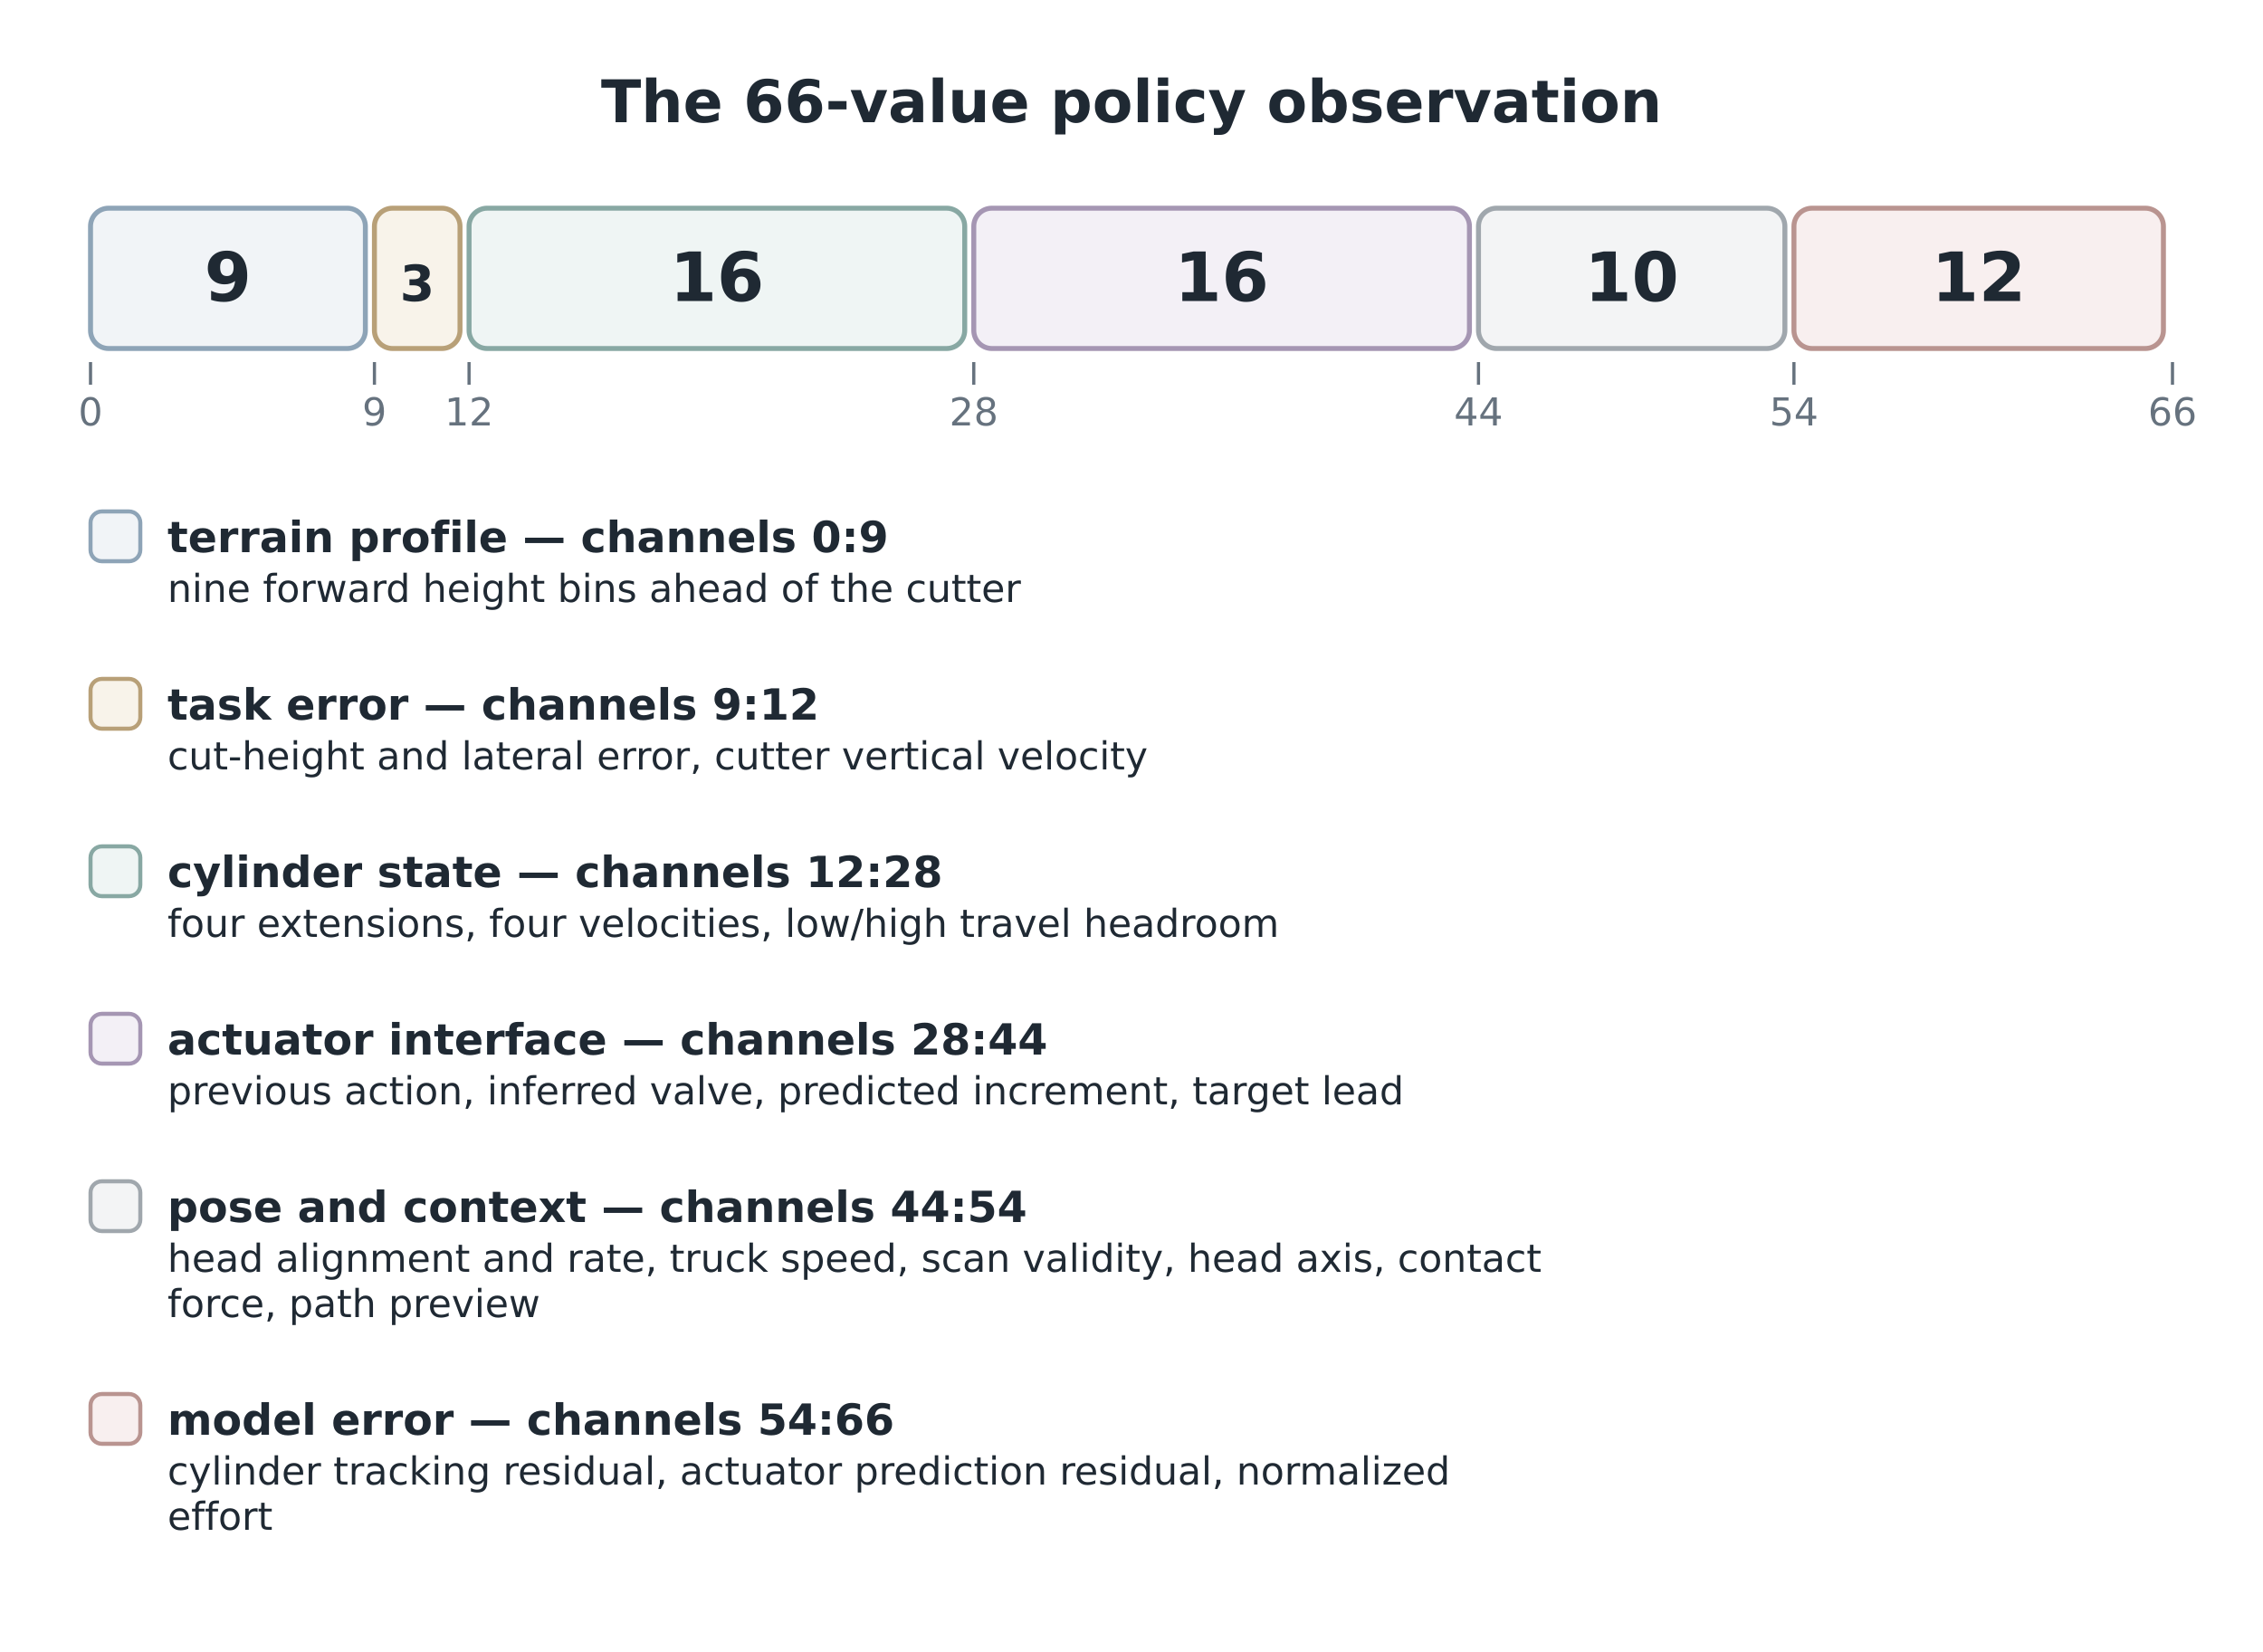
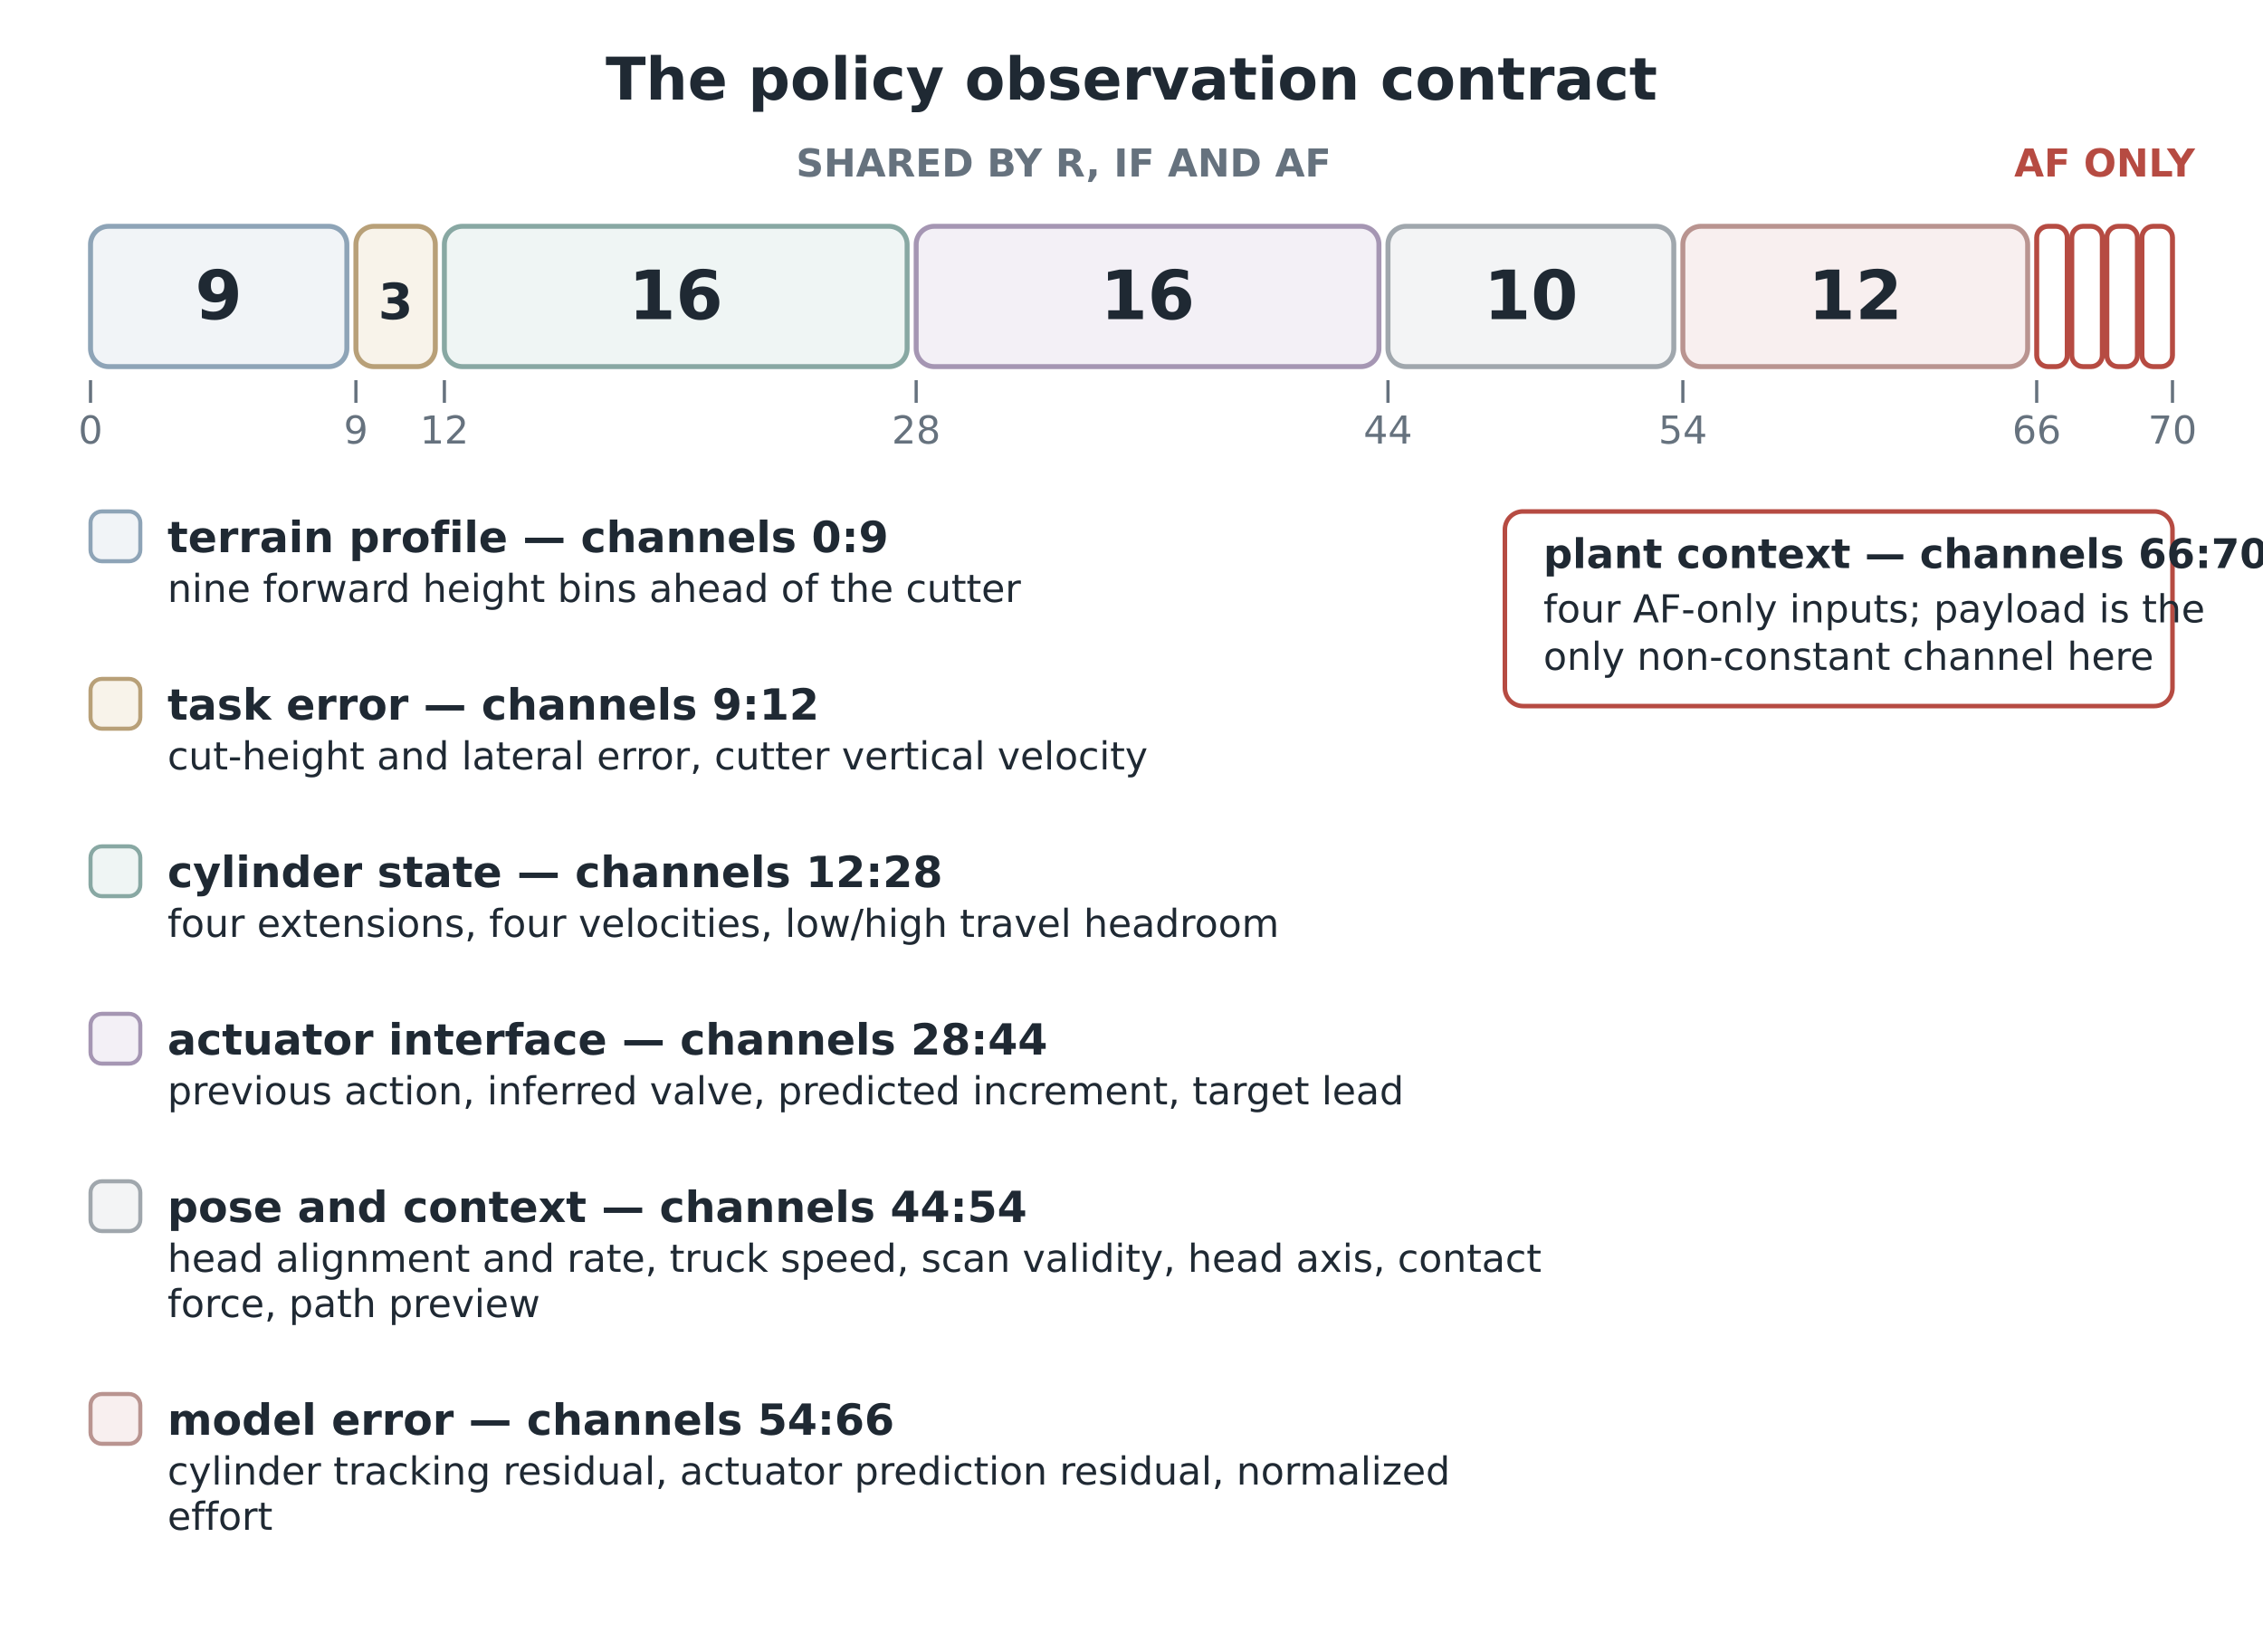
<svg xmlns="http://www.w3.org/2000/svg" width="1000" height="730" viewBox="0 0 1000 730">
  <rect width="1000" height="730" fill="#FFFFFF" />
  <defs>
    <marker id="arrowhead" markerWidth="9" markerHeight="7" refX="8.5" refY="3.5" orient="auto">
      <polygon points="0 0, 9 3.5, 0 7" fill="#1F2933" />
    </marker>
    <marker id="arrowgray" markerWidth="9" markerHeight="7" refX="8.5" refY="3.5" orient="auto">
      <polygon points="0 0, 9 3.5, 0 7" fill="#69737D" />
    </marker>
    <marker id="arrowpurple" markerWidth="9" markerHeight="7" refX="8.5" refY="3.5" orient="auto">
      <polygon points="0 0, 9 3.5, 0 7" fill="#7A52A8" />
    </marker>
    <marker id="arrowblue" markerWidth="9" markerHeight="7" refX="8.5" refY="3.5" orient="auto">
      <polygon points="0 0, 9 3.5, 0 7" fill="#2F5DA8" />
    </marker>
    <marker id="arroworange" markerWidth="9" markerHeight="7" refX="8.5" refY="3.5" orient="auto">
      <polygon points="0 0, 9 3.5, 0 7" fill="#C97816" />
    </marker>
    <marker id="arrowteal" markerWidth="9" markerHeight="7" refX="8.5" refY="3.5" orient="auto">
      <polygon points="0 0, 9 3.5, 0 7" fill="#16847A" />
    </marker>
  </defs>
-   <text x="500" y="54" font-family="DejaVu Sans, Arial, sans-serif" font-size="26" fill="#1F2933" font-weight="bold" font-style="normal" text-anchor="middle">The 66-value policy observation</text>
-   <rect x="40.0" y="92" width="121.455" height="62" rx="8" ry="8" fill="#F1F4F7" stroke="#8EA4B7" stroke-width="2.2" />
-   <text x="100.727" y="133" font-family="DejaVu Sans, Arial, sans-serif" font-size="30" fill="#1F2933" font-weight="bold" font-style="normal" text-anchor="middle">9</text>
-   <line x1="40.0" y1="160" x2="40.0" y2="170" stroke="#66727E" stroke-width="1.4" />
-   <text x="40.0" y="188" font-family="DejaVu Sans, Arial, sans-serif" font-size="17" fill="#66727E" font-weight="normal" font-style="normal" text-anchor="middle">0</text>
-   <rect x="165.455" y="92" width="37.818" height="62" rx="8" ry="8" fill="#F8F3EA" stroke="#B8A078" stroke-width="2.2" />
-   <text x="184.364" y="133" font-family="DejaVu Sans, Arial, sans-serif" font-size="22" fill="#1F2933" font-weight="bold" font-style="normal" text-anchor="middle">3</text>
-   <line x1="165.455" y1="160" x2="165.455" y2="170" stroke="#66727E" stroke-width="1.4" />
-   <text x="165.455" y="188" font-family="DejaVu Sans, Arial, sans-serif" font-size="17" fill="#66727E" font-weight="normal" font-style="normal" text-anchor="middle">9</text>
-   <rect x="207.273" y="92" width="219.03" height="62" rx="8" ry="8" fill="#EFF5F4" stroke="#88A8A3" stroke-width="2.2" />
-   <text x="316.788" y="133" font-family="DejaVu Sans, Arial, sans-serif" font-size="30" fill="#1F2933" font-weight="bold" font-style="normal" text-anchor="middle">16</text>
-   <line x1="207.273" y1="160" x2="207.273" y2="170" stroke="#66727E" stroke-width="1.4" />
-   <text x="207.273" y="188" font-family="DejaVu Sans, Arial, sans-serif" font-size="17" fill="#66727E" font-weight="normal" font-style="normal" text-anchor="middle">12</text>
-   <rect x="430.303" y="92" width="219.03" height="62" rx="8" ry="8" fill="#F3F0F6" stroke="#A596B3" stroke-width="2.2" />
-   <text x="539.818" y="133" font-family="DejaVu Sans, Arial, sans-serif" font-size="30" fill="#1F2933" font-weight="bold" font-style="normal" text-anchor="middle">16</text>
-   <line x1="430.303" y1="160" x2="430.303" y2="170" stroke="#66727E" stroke-width="1.4" />
-   <text x="430.303" y="188" font-family="DejaVu Sans, Arial, sans-serif" font-size="17" fill="#66727E" font-weight="normal" font-style="normal" text-anchor="middle">28</text>
-   <rect x="653.333" y="92" width="135.394" height="62" rx="8" ry="8" fill="#F3F4F5" stroke="#A0A7AD" stroke-width="2.2" />
-   <text x="721.03" y="133" font-family="DejaVu Sans, Arial, sans-serif" font-size="30" fill="#1F2933" font-weight="bold" font-style="normal" text-anchor="middle">10</text>
-   <line x1="653.333" y1="160" x2="653.333" y2="170" stroke="#66727E" stroke-width="1.4" />
-   <text x="653.333" y="188" font-family="DejaVu Sans, Arial, sans-serif" font-size="17" fill="#66727E" font-weight="normal" font-style="normal" text-anchor="middle">44</text>
-   <rect x="792.727" y="92" width="163.273" height="62" rx="8" ry="8" fill="#F8EFEF" stroke="#B99490" stroke-width="2.2" />
-   <text x="874.364" y="133" font-family="DejaVu Sans, Arial, sans-serif" font-size="30" fill="#1F2933" font-weight="bold" font-style="normal" text-anchor="middle">12</text>
-   <line x1="792.727" y1="160" x2="792.727" y2="170" stroke="#66727E" stroke-width="1.4" />
-   <text x="792.727" y="188" font-family="DejaVu Sans, Arial, sans-serif" font-size="17" fill="#66727E" font-weight="normal" font-style="normal" text-anchor="middle">54</text>
-   <line x1="960" y1="160" x2="960" y2="170" stroke="#66727E" stroke-width="1.4" />
-   <text x="960" y="188" font-family="DejaVu Sans, Arial, sans-serif" font-size="17" fill="#66727E" font-weight="normal" font-style="normal" text-anchor="middle">66</text>
+   <text x="500" y="44" font-family="DejaVu Sans, Arial, sans-serif" font-size="26" fill="#1F2933" font-weight="bold" font-style="normal" text-anchor="middle">The policy observation contract</text>
+   <text x="470.0" y="78" font-family="DejaVu Sans, Arial, sans-serif" font-size="17" fill="#66727E" font-weight="bold" font-style="normal" text-anchor="middle">SHARED BY R, IF AND AF</text>
+   <text x="930.0" y="78" font-family="DejaVu Sans, Arial, sans-serif" font-size="17" fill="#B64B42" font-weight="bold" font-style="normal" text-anchor="middle">AF ONLY</text>
+   <rect x="40.0" y="100" width="113.273" height="62" rx="8" ry="8" fill="#F1F4F7" stroke="#8EA4B7" stroke-width="2.2" />
+   <text x="96.636" y="141" font-family="DejaVu Sans, Arial, sans-serif" font-size="30" fill="#1F2933" font-weight="bold" font-style="normal" text-anchor="middle">9</text>
+   <line x1="40.0" y1="168" x2="40.0" y2="178" stroke="#66727E" stroke-width="1.4" />
+   <text x="40.0" y="196" font-family="DejaVu Sans, Arial, sans-serif" font-size="17" fill="#66727E" font-weight="normal" font-style="normal" text-anchor="middle">0</text>
+   <rect x="157.273" y="100" width="35.091" height="62" rx="8" ry="8" fill="#F8F3EA" stroke="#B8A078" stroke-width="2.2" />
+   <text x="174.818" y="141" font-family="DejaVu Sans, Arial, sans-serif" font-size="22" fill="#1F2933" font-weight="bold" font-style="normal" text-anchor="middle">3</text>
+   <line x1="157.273" y1="168" x2="157.273" y2="178" stroke="#66727E" stroke-width="1.4" />
+   <text x="157.273" y="196" font-family="DejaVu Sans, Arial, sans-serif" font-size="17" fill="#66727E" font-weight="normal" font-style="normal" text-anchor="middle">9</text>
+   <rect x="196.364" y="100" width="204.485" height="62" rx="8" ry="8" fill="#EFF5F4" stroke="#88A8A3" stroke-width="2.2" />
+   <text x="298.606" y="141" font-family="DejaVu Sans, Arial, sans-serif" font-size="30" fill="#1F2933" font-weight="bold" font-style="normal" text-anchor="middle">16</text>
+   <line x1="196.364" y1="168" x2="196.364" y2="178" stroke="#66727E" stroke-width="1.4" />
+   <text x="196.364" y="196" font-family="DejaVu Sans, Arial, sans-serif" font-size="17" fill="#66727E" font-weight="normal" font-style="normal" text-anchor="middle">12</text>
+   <rect x="404.848" y="100" width="204.485" height="62" rx="8" ry="8" fill="#F3F0F6" stroke="#A596B3" stroke-width="2.2" />
+   <text x="507.091" y="141" font-family="DejaVu Sans, Arial, sans-serif" font-size="30" fill="#1F2933" font-weight="bold" font-style="normal" text-anchor="middle">16</text>
+   <line x1="404.848" y1="168" x2="404.848" y2="178" stroke="#66727E" stroke-width="1.4" />
+   <text x="404.848" y="196" font-family="DejaVu Sans, Arial, sans-serif" font-size="17" fill="#66727E" font-weight="normal" font-style="normal" text-anchor="middle">28</text>
+   <rect x="613.333" y="100" width="126.303" height="62" rx="8" ry="8" fill="#F3F4F5" stroke="#A0A7AD" stroke-width="2.2" />
+   <text x="676.485" y="141" font-family="DejaVu Sans, Arial, sans-serif" font-size="30" fill="#1F2933" font-weight="bold" font-style="normal" text-anchor="middle">10</text>
+   <line x1="613.333" y1="168" x2="613.333" y2="178" stroke="#66727E" stroke-width="1.4" />
+   <text x="613.333" y="196" font-family="DejaVu Sans, Arial, sans-serif" font-size="17" fill="#66727E" font-weight="normal" font-style="normal" text-anchor="middle">44</text>
+   <rect x="743.636" y="100" width="152.364" height="62" rx="8" ry="8" fill="#F8EFEF" stroke="#B99490" stroke-width="2.2" />
+   <text x="819.818" y="141" font-family="DejaVu Sans, Arial, sans-serif" font-size="30" fill="#1F2933" font-weight="bold" font-style="normal" text-anchor="middle">12</text>
+   <line x1="743.636" y1="168" x2="743.636" y2="178" stroke="#66727E" stroke-width="1.4" />
+   <text x="743.636" y="196" font-family="DejaVu Sans, Arial, sans-serif" font-size="17" fill="#66727E" font-weight="normal" font-style="normal" text-anchor="middle">54</text>
+   <line x1="900" y1="168" x2="900" y2="178" stroke="#66727E" stroke-width="1.4" />
+   <text x="900" y="196" font-family="DejaVu Sans, Arial, sans-serif" font-size="17" fill="#66727E" font-weight="normal" font-style="normal" text-anchor="middle">66</text>
+   <rect x="900.0" y="100" width="13.5" height="62" rx="5" ry="5" fill="#FFFFFF" stroke="#B64B42" stroke-width="2.2" />
+   <rect x="915.5" y="100" width="13.5" height="62" rx="5" ry="5" fill="#FFFFFF" stroke="#B64B42" stroke-width="2.2" />
+   <rect x="931.0" y="100" width="13.5" height="62" rx="5" ry="5" fill="#FFFFFF" stroke="#B64B42" stroke-width="2.2" />
+   <rect x="946.5" y="100" width="13.5" height="62" rx="5" ry="5" fill="#FFFFFF" stroke="#B64B42" stroke-width="2.2" />
+   <line x1="960" y1="168" x2="960" y2="178" stroke="#66727E" stroke-width="1.4" />
+   <text x="960" y="196" font-family="DejaVu Sans, Arial, sans-serif" font-size="17" fill="#66727E" font-weight="normal" font-style="normal" text-anchor="middle">70</text>
+   <rect x="665" y="226" width="295" height="86" rx="8" ry="8" fill="#FFFFFF" stroke="#B64B42" stroke-width="2.0" />
+   <text x="682" y="251" font-family="DejaVu Sans, Arial, sans-serif" font-size="18" fill="#1F2933" font-weight="bold" font-style="normal" text-anchor="start">plant context — channels 66:70</text>
+   <text x="682" y="275" font-family="DejaVu Sans, Arial, sans-serif" font-size="17" fill="#1F2933" font-weight="normal" font-style="normal" text-anchor="start">four AF-only inputs; payload is the</text>
+   <text x="682" y="296" font-family="DejaVu Sans, Arial, sans-serif" font-size="17" fill="#1F2933" font-weight="normal" font-style="normal" text-anchor="start">only non-constant channel here</text>
  <rect x="40" y="226" width="22" height="22" rx="5" ry="5" fill="#F1F4F7" stroke="#8EA4B7" stroke-width="1.8" />
  <text x="74" y="244" font-family="DejaVu Sans, Arial, sans-serif" font-size="19" fill="#1F2933" font-weight="bold" font-style="normal" text-anchor="start">terrain profile — channels 0:9</text>
  <text x="74" y="266" font-family="DejaVu Sans, Arial, sans-serif" font-size="17" fill="#1F2933" font-weight="normal" font-style="normal" text-anchor="start">nine forward height bins ahead of the cutter</text>
  <rect x="40" y="300" width="22" height="22" rx="5" ry="5" fill="#F8F3EA" stroke="#B8A078" stroke-width="1.8" />
  <text x="74" y="318" font-family="DejaVu Sans, Arial, sans-serif" font-size="19" fill="#1F2933" font-weight="bold" font-style="normal" text-anchor="start">task error — channels 9:12</text>
  <text x="74" y="340" font-family="DejaVu Sans, Arial, sans-serif" font-size="17" fill="#1F2933" font-weight="normal" font-style="normal" text-anchor="start">cut-height and lateral error, cutter vertical velocity</text>
  <rect x="40" y="374" width="22" height="22" rx="5" ry="5" fill="#EFF5F4" stroke="#88A8A3" stroke-width="1.8" />
  <text x="74" y="392" font-family="DejaVu Sans, Arial, sans-serif" font-size="19" fill="#1F2933" font-weight="bold" font-style="normal" text-anchor="start">cylinder state — channels 12:28</text>
  <text x="74" y="414" font-family="DejaVu Sans, Arial, sans-serif" font-size="17" fill="#1F2933" font-weight="normal" font-style="normal" text-anchor="start">four extensions, four velocities, low/high travel headroom</text>
  <rect x="40" y="448" width="22" height="22" rx="5" ry="5" fill="#F3F0F6" stroke="#A596B3" stroke-width="1.8" />
  <text x="74" y="466" font-family="DejaVu Sans, Arial, sans-serif" font-size="19" fill="#1F2933" font-weight="bold" font-style="normal" text-anchor="start">actuator interface — channels 28:44</text>
  <text x="74" y="488" font-family="DejaVu Sans, Arial, sans-serif" font-size="17" fill="#1F2933" font-weight="normal" font-style="normal" text-anchor="start">previous action, inferred valve, predicted increment, target lead</text>
  <rect x="40" y="522" width="22" height="22" rx="5" ry="5" fill="#F3F4F5" stroke="#A0A7AD" stroke-width="1.8" />
  <text x="74" y="540" font-family="DejaVu Sans, Arial, sans-serif" font-size="19" fill="#1F2933" font-weight="bold" font-style="normal" text-anchor="start">pose and context — channels 44:54</text>
  <text x="74" y="562" font-family="DejaVu Sans, Arial, sans-serif" font-size="17" fill="#1F2933" font-weight="normal" font-style="normal" text-anchor="start">head alignment and rate, truck speed, scan validity, head axis, contact</text>
  <text x="74" y="582" font-family="DejaVu Sans, Arial, sans-serif" font-size="17" fill="#1F2933" font-weight="normal" font-style="normal" text-anchor="start">force, path preview</text>
  <rect x="40" y="616" width="22" height="22" rx="5" ry="5" fill="#F8EFEF" stroke="#B99490" stroke-width="1.8" />
  <text x="74" y="634" font-family="DejaVu Sans, Arial, sans-serif" font-size="19" fill="#1F2933" font-weight="bold" font-style="normal" text-anchor="start">model error — channels 54:66</text>
  <text x="74" y="656" font-family="DejaVu Sans, Arial, sans-serif" font-size="17" fill="#1F2933" font-weight="normal" font-style="normal" text-anchor="start">cylinder tracking residual, actuator prediction residual, normalized</text>
  <text x="74" y="676" font-family="DejaVu Sans, Arial, sans-serif" font-size="17" fill="#1F2933" font-weight="normal" font-style="normal" text-anchor="start">effort</text>
</svg>
